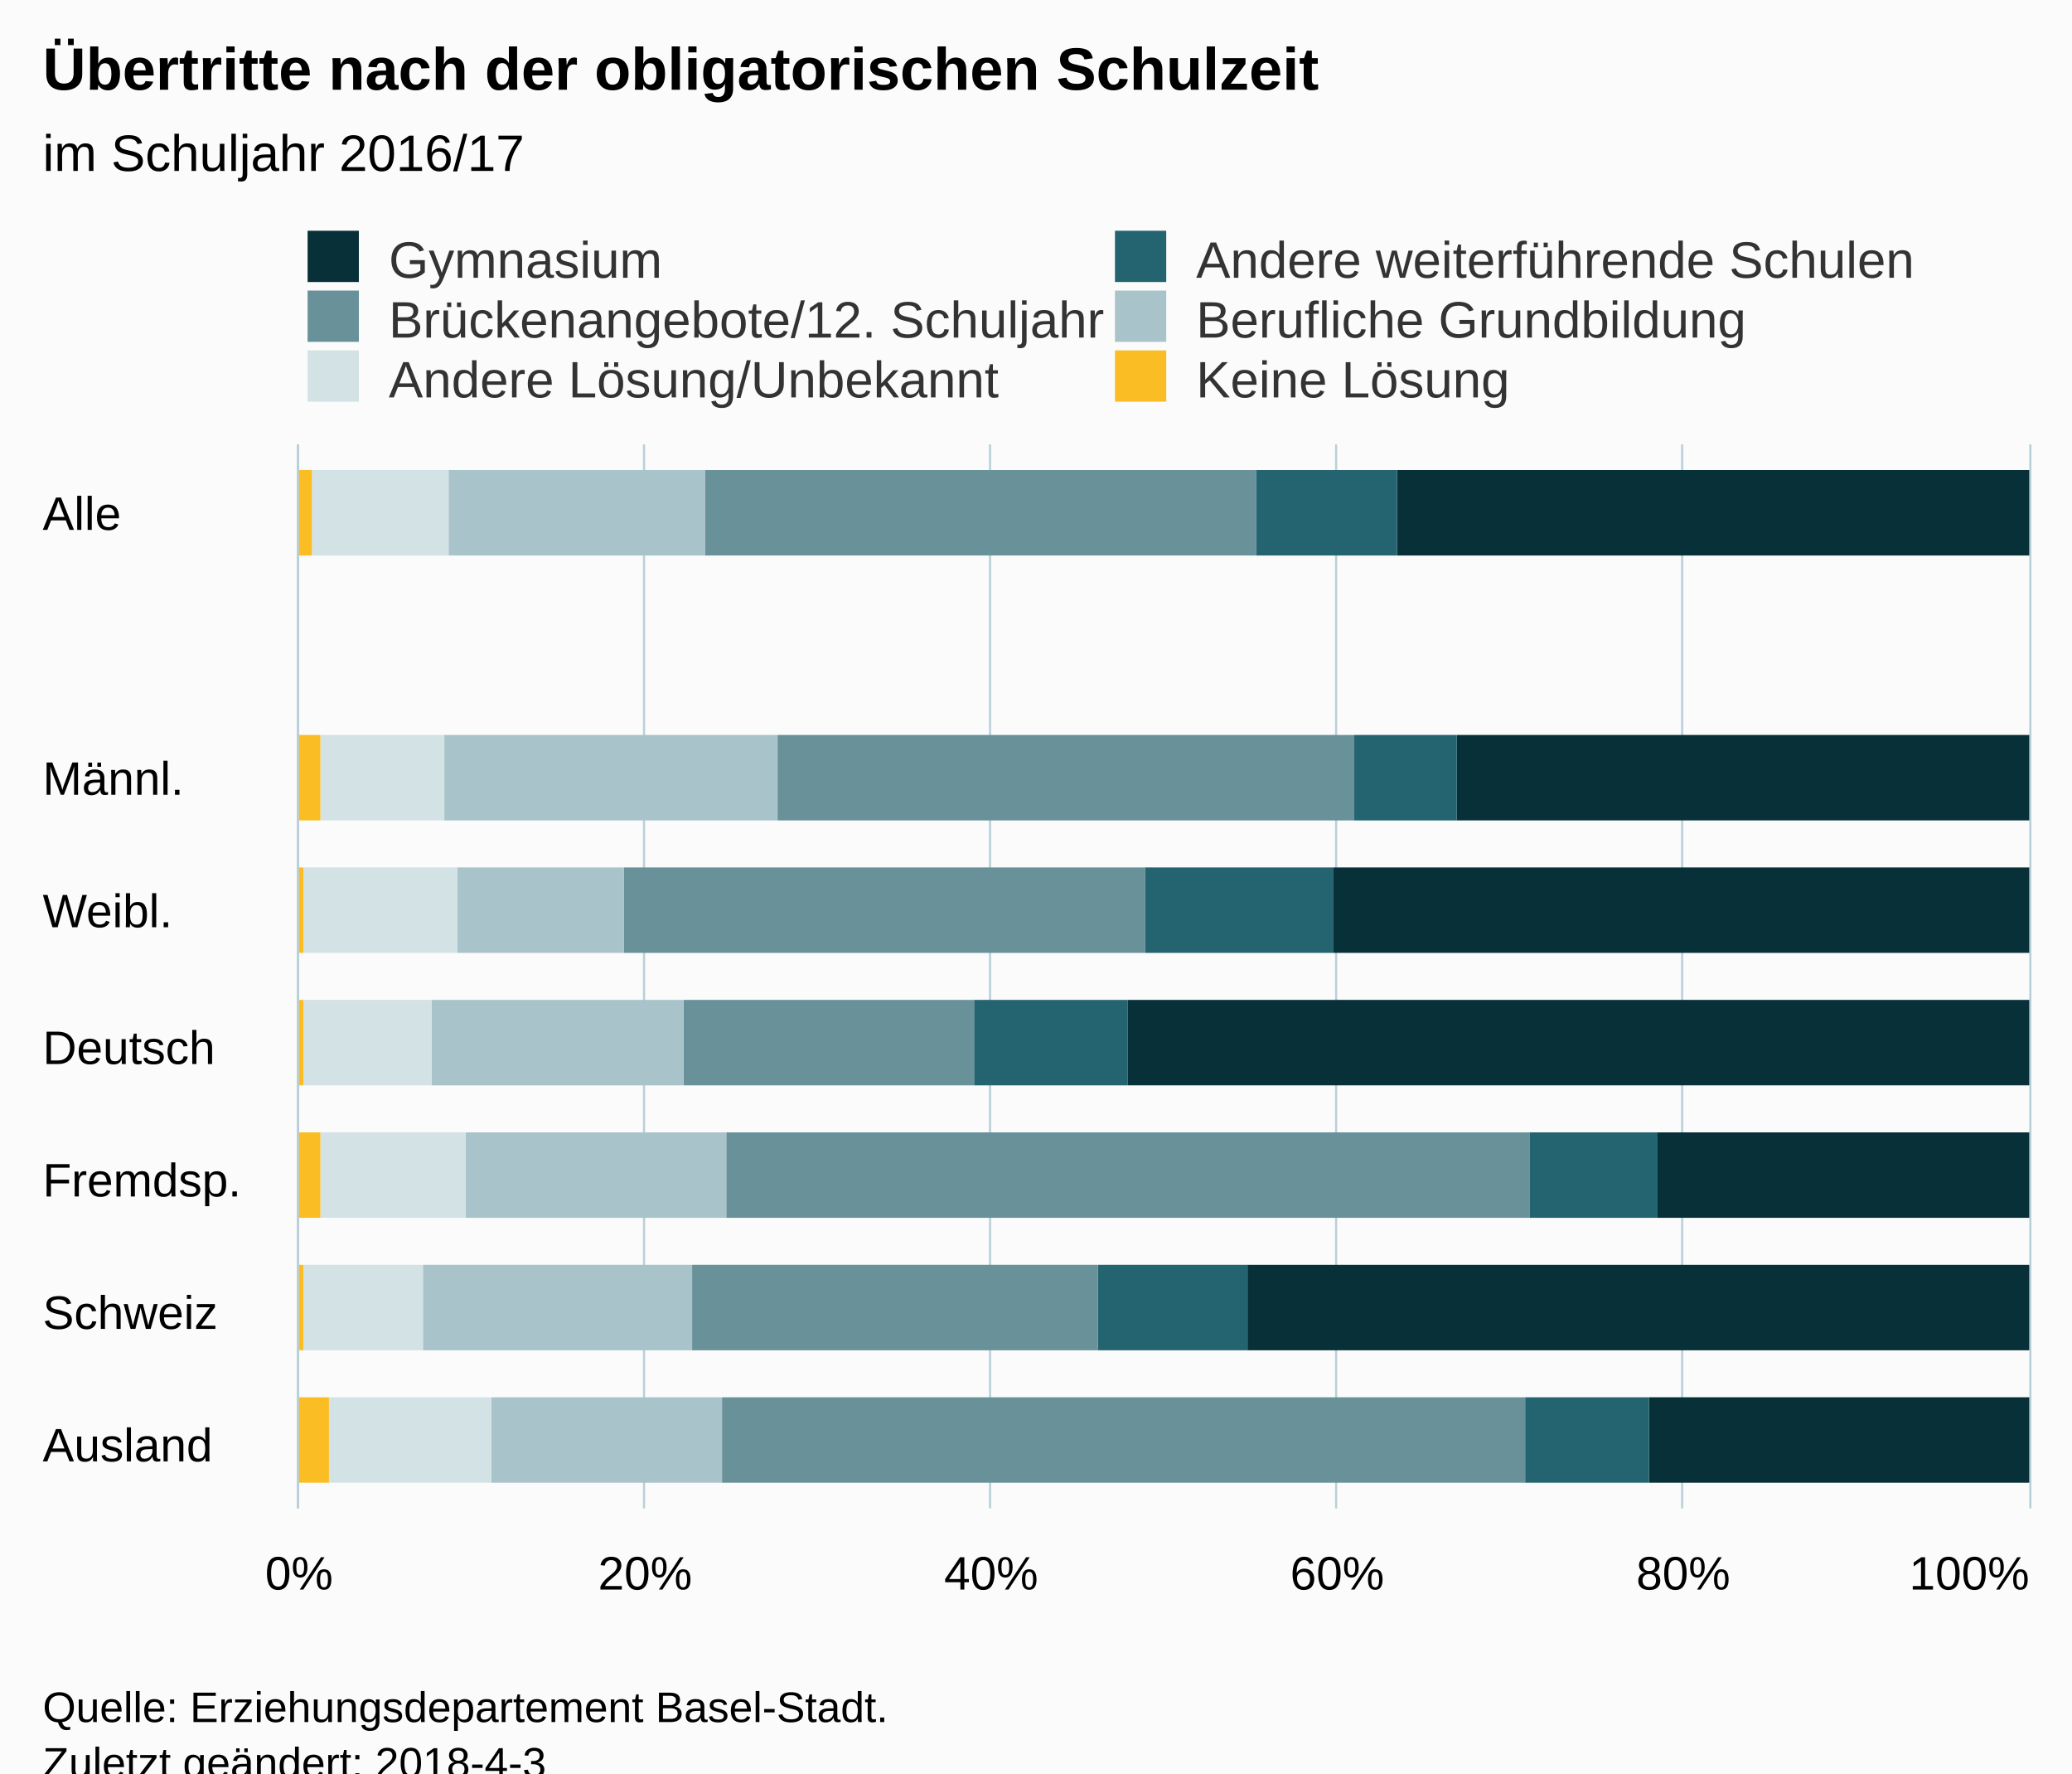
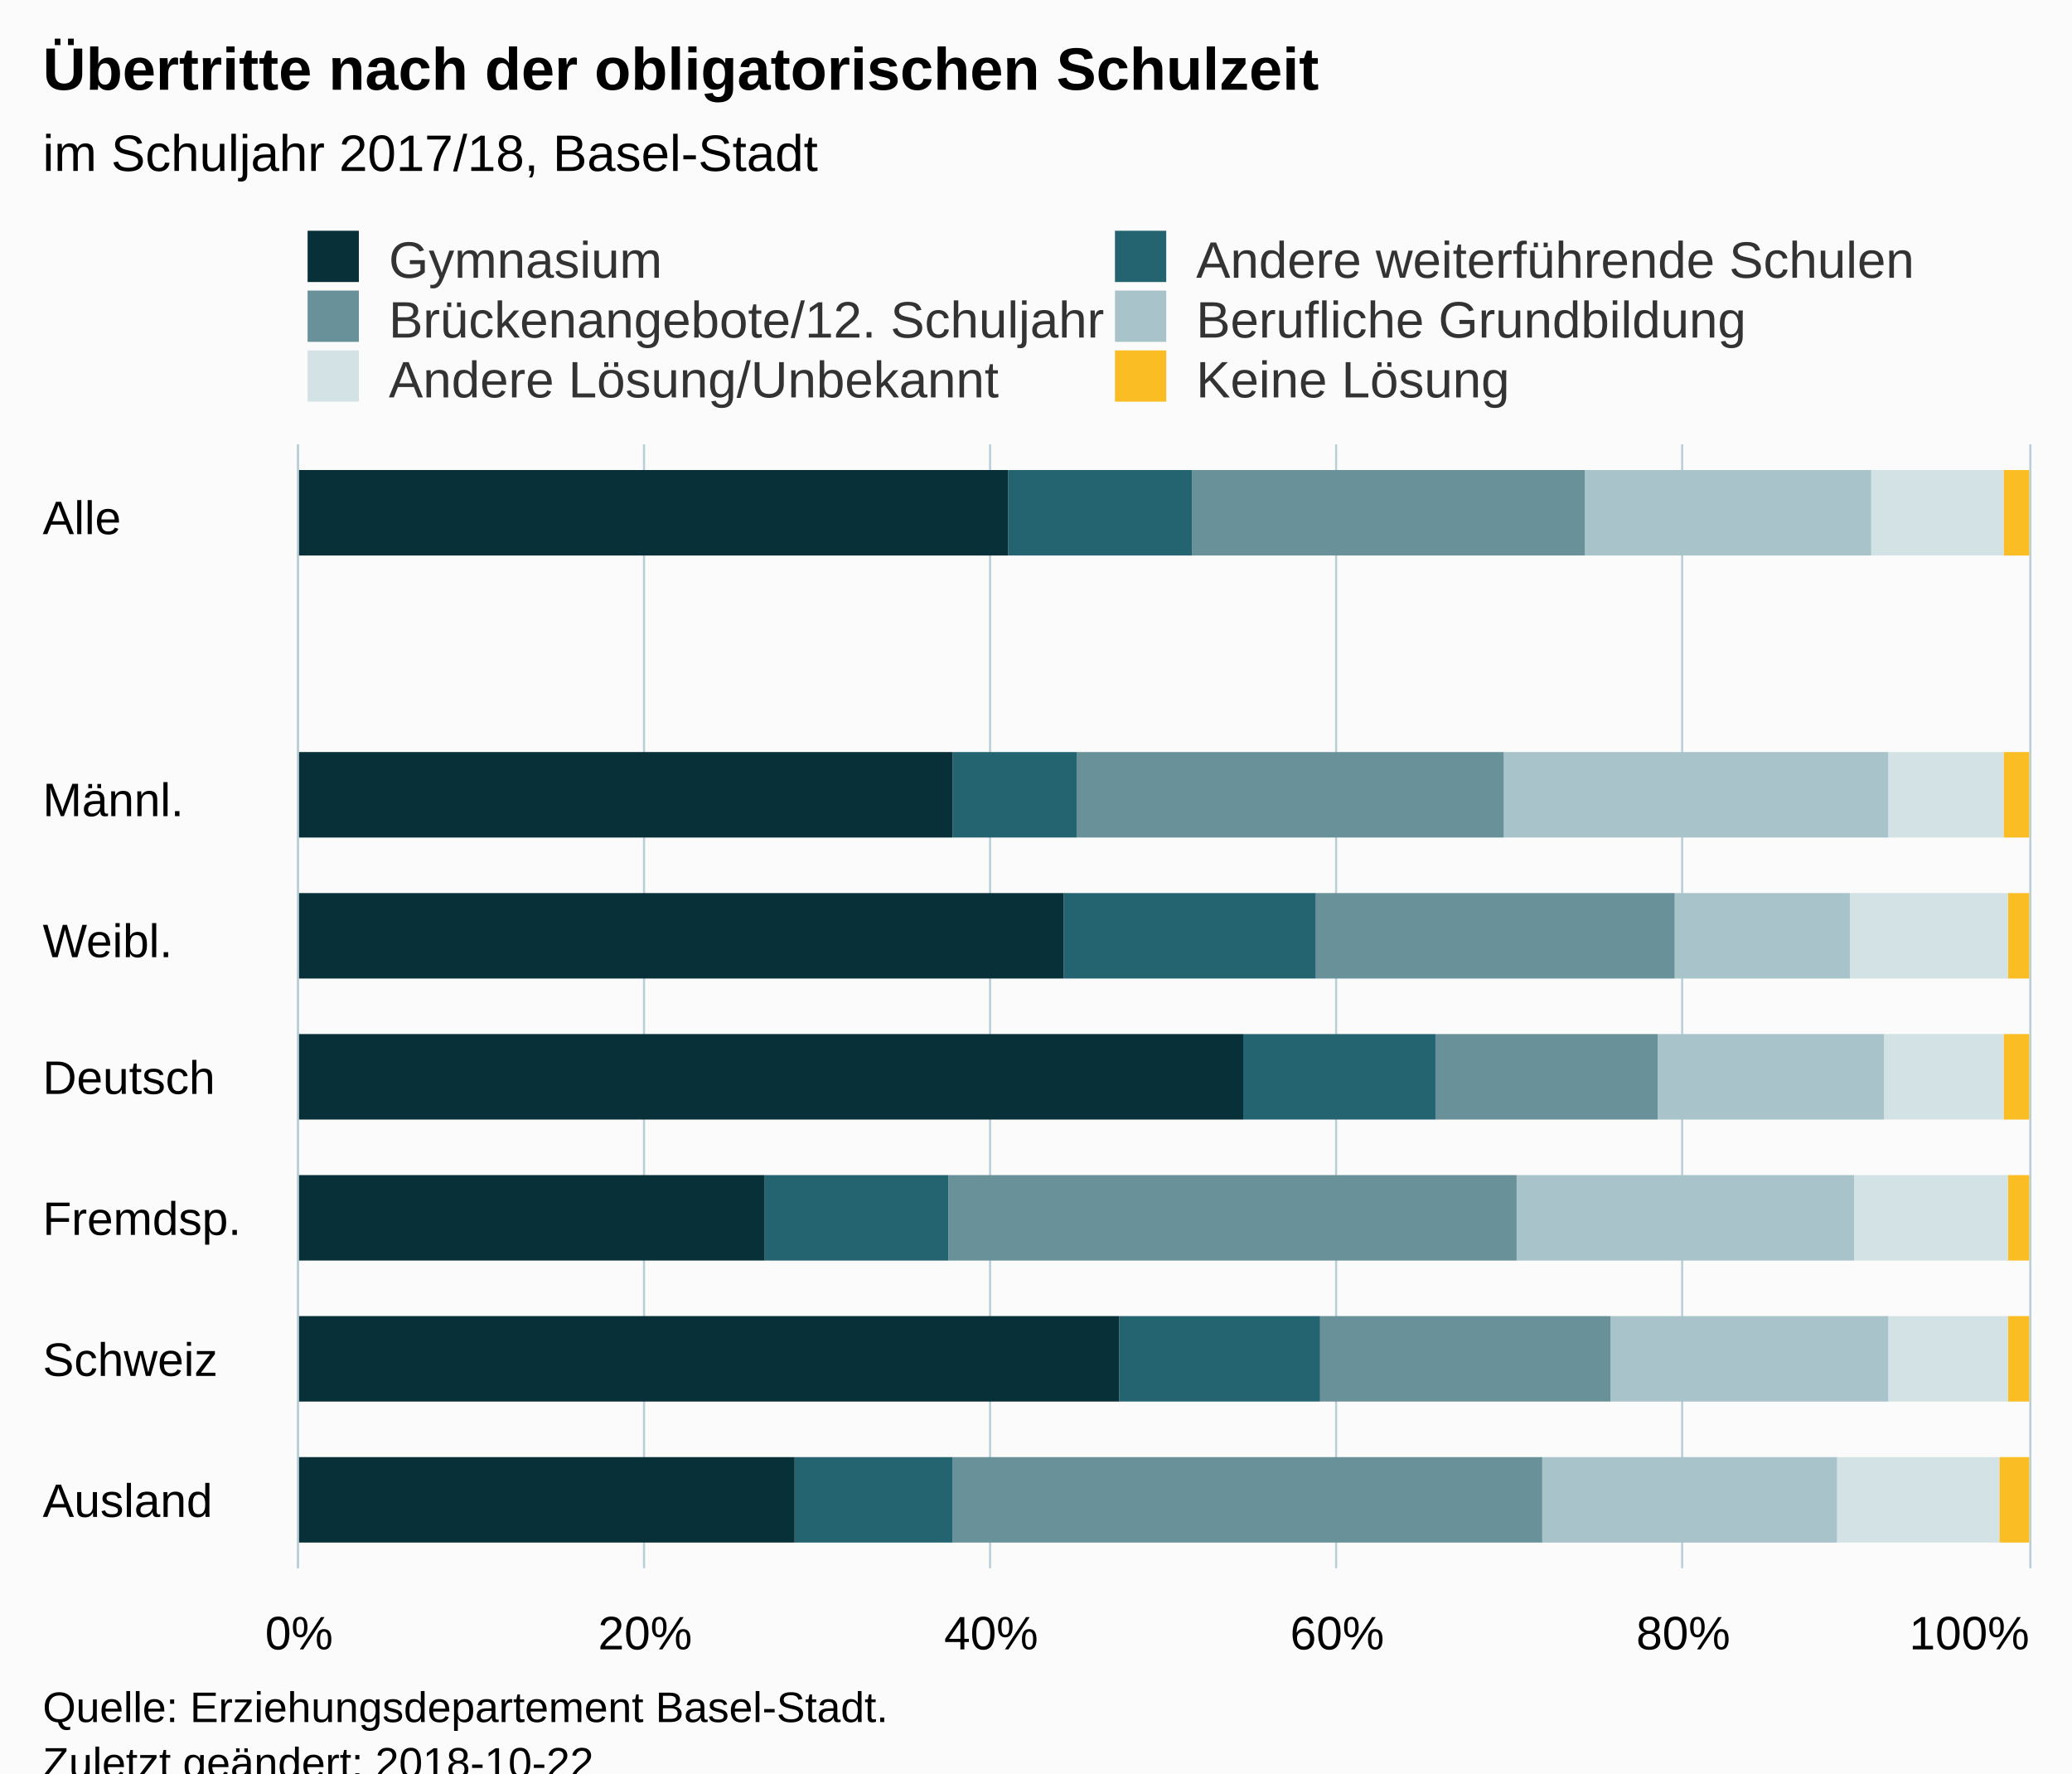
<svg xmlns="http://www.w3.org/2000/svg" version="1.1" class="highcharts-root" style="font-family:Arial;font-size:12px;" viewBox="0 0 485 415">
  <defs>
-     <clipPath id="highcharts-2opx921-6">
-       <rect x="0" y="0" width="249" height="405" fill="none" />
+     <clipPath id="highcharts-1q4093k-6">
+       <rect x="0" y="0" width="263" height="405" fill="none" />
    </clipPath>
-     <clipPath id="highcharts-2opx921-7">
-       <rect x="0" y="0" width="249" height="405" fill="none" />
+     <clipPath id="highcharts-1q4093k-7">
+       <rect x="0" y="0" width="263" height="405" fill="none" />
    </clipPath>
  </defs>
  <rect fill="#fbfbfb" class="highcharts-background" x="0" y="0" width="485" height="428" rx="0" ry="0" />
-   <rect fill="none" class="highcharts-plot-background" x="70" y="104" width="405" height="249" />
+   <rect fill="none" class="highcharts-plot-background" x="70" y="104" width="405" height="263" />
  <g class="highcharts-pane-group" data-z-index="0" />
  <g class="highcharts-grid highcharts-xaxis-grid " data-z-index="1">
-     <path fill="none" data-z-index="1" class="highcharts-grid-line" d="M 70 135.5 L 475 135.5" opacity="1" />
-     <path fill="none" data-z-index="1" class="highcharts-grid-line" d="M 70 166.5 L 475 166.5" opacity="1" />
-     <path fill="none" data-z-index="1" class="highcharts-grid-line" d="M 70 197.5 L 475 197.5" opacity="1" />
-     <path fill="none" data-z-index="1" class="highcharts-grid-line" d="M 70 229.5 L 475 229.5" opacity="1" />
-     <path fill="none" data-z-index="1" class="highcharts-grid-line" d="M 70 260.5 L 475 260.5" opacity="1" />
-     <path fill="none" data-z-index="1" class="highcharts-grid-line" d="M 70 291.5 L 475 291.5" opacity="1" />
-     <path fill="none" data-z-index="1" class="highcharts-grid-line" d="M 70 322.5 L 475 322.5" opacity="1" />
-     <path fill="none" data-z-index="1" class="highcharts-grid-line" d="M 70 353.5 L 475 353.5" opacity="1" />
+     <path fill="none" data-z-index="1" class="highcharts-grid-line" d="M 70 137.5 L 475 137.5" opacity="1" />
+     <path fill="none" data-z-index="1" class="highcharts-grid-line" d="M 70 170.5 L 475 170.5" opacity="1" />
+     <path fill="none" data-z-index="1" class="highcharts-grid-line" d="M 70 203.5 L 475 203.5" opacity="1" />
+     <path fill="none" data-z-index="1" class="highcharts-grid-line" d="M 70 236.5 L 475 236.5" opacity="1" />
+     <path fill="none" data-z-index="1" class="highcharts-grid-line" d="M 70 268.5 L 475 268.5" opacity="1" />
+     <path fill="none" data-z-index="1" class="highcharts-grid-line" d="M 70 301.5 L 475 301.5" opacity="1" />
+     <path fill="none" data-z-index="1" class="highcharts-grid-line" d="M 70 334.5 L 475 334.5" opacity="1" />
+     <path fill="none" data-z-index="1" class="highcharts-grid-line" d="M 70 367.5 L 475 367.5" opacity="1" />
    <path fill="none" data-z-index="1" class="highcharts-grid-line" d="M 70 104.5 L 475 104.5" opacity="1" />
  </g>
  <g class="highcharts-grid highcharts-yaxis-grid " data-z-index="1">
-     <path fill="none" stroke="#B9CFD7" stroke-width="0.5" data-z-index="1" class="highcharts-grid-line" d="M 69.75 104 L 69.75 353" opacity="1" />
-     <path fill="none" stroke="#B9CFD7" stroke-width="0.5" data-z-index="1" class="highcharts-grid-line" d="M 150.75 104 L 150.75 353" opacity="1" />
-     <path fill="none" stroke="#B9CFD7" stroke-width="0.5" data-z-index="1" class="highcharts-grid-line" d="M 231.75 104 L 231.75 353" opacity="1" />
-     <path fill="none" stroke="#B9CFD7" stroke-width="0.5" data-z-index="1" class="highcharts-grid-line" d="M 312.75 104 L 312.75 353" opacity="1" />
-     <path fill="none" stroke="#B9CFD7" stroke-width="0.5" data-z-index="1" class="highcharts-grid-line" d="M 393.75 104 L 393.75 353" opacity="1" />
-     <path fill="none" stroke="#B9CFD7" stroke-width="0.5" data-z-index="1" class="highcharts-grid-line" d="M 475.25 104 L 475.25 353" opacity="1" />
+     <path fill="none" stroke="#B9CFD7" stroke-width="0.5" data-z-index="1" class="highcharts-grid-line" d="M 69.75 104 L 69.75 367" opacity="1" />
+     <path fill="none" stroke="#B9CFD7" stroke-width="0.5" data-z-index="1" class="highcharts-grid-line" d="M 150.75 104 L 150.75 367" opacity="1" />
+     <path fill="none" stroke="#B9CFD7" stroke-width="0.5" data-z-index="1" class="highcharts-grid-line" d="M 231.75 104 L 231.75 367" opacity="1" />
+     <path fill="none" stroke="#B9CFD7" stroke-width="0.5" data-z-index="1" class="highcharts-grid-line" d="M 312.75 104 L 312.75 367" opacity="1" />
+     <path fill="none" stroke="#B9CFD7" stroke-width="0.5" data-z-index="1" class="highcharts-grid-line" d="M 393.75 104 L 393.75 367" opacity="1" />
+     <path fill="none" stroke="#B9CFD7" stroke-width="0.5" data-z-index="1" class="highcharts-grid-line" d="M 475.25 104 L 475.25 367" opacity="1" />
  </g>
-   <rect fill="none" class="highcharts-plot-border" data-z-index="1" x="70" y="104" width="405" height="249" />
+   <rect fill="none" class="highcharts-plot-border" data-z-index="1" x="70" y="104" width="405" height="263" />
  <g class="highcharts-axis highcharts-xaxis " data-z-index="2">
-     <path fill="none" class="highcharts-axis-line" stroke="#B9CFD7" stroke-width="0.5" data-z-index="7" d="M 69.75 104 L 69.75 353" />
+     <path fill="none" class="highcharts-axis-line" stroke="#B9CFD7" stroke-width="0.5" data-z-index="7" d="M 69.75 104 L 69.75 367" />
  </g>
  <g class="highcharts-axis highcharts-yaxis " data-z-index="2">
-     <path fill="none" class="highcharts-axis-line" data-z-index="7" d="M 70 353 L 475 353" />
+     <path fill="none" class="highcharts-axis-line" data-z-index="7" d="M 70 367 L 475 367" />
  </g>
  <g class="highcharts-series-group" data-z-index="3">
-     <g data-z-index="0.1" class="highcharts-series highcharts-series-0 highcharts-column-series " transform="translate(475,353) rotate(90) scale(-1,1) scale(1 1)" clip-path="url(#highcharts-2opx921-7)">
-       <rect x="223" y="0" width="20" height="148" fill="#083038" class="highcharts-point" />
-       <rect x="161" y="0" width="20" height="134" fill="#083038" class="highcharts-point" />
-       <rect x="130" y="0" width="20" height="163" fill="#083038" class="highcharts-point" />
-       <rect x="99" y="0" width="20" height="211" fill="#083038" class="highcharts-point" />
-       <rect x="68" y="0" width="20" height="87" fill="#083038" class="highcharts-point" />
-       <rect x="37" y="0" width="20" height="183" fill="#083038" class="highcharts-point" />
-       <rect x="6" y="0" width="20" height="89" fill="#083038" class="highcharts-point" />
+     <g data-z-index="0.1" class="highcharts-series highcharts-series-0 highcharts-column-series " transform="translate(475,367) rotate(90) scale(-1,1) scale(1 1)" clip-path="url(#highcharts-1q4093k-7)">
+       <rect x="237" y="0" width="20" height="6" fill="#FABD24" class="highcharts-point" />
+       <rect x="171" y="0" width="20" height="6" fill="#FABD24" class="highcharts-point" />
+       <rect x="138" y="0" width="20" height="5" fill="#FABD24" class="highcharts-point" />
+       <rect x="105" y="0" width="20" height="6" fill="#FABD24" class="highcharts-point" />
+       <rect x="72" y="0" width="20" height="5" fill="#FABD24" class="highcharts-point" />
+       <rect x="39" y="0" width="20" height="5" fill="#FABD24" class="highcharts-point" />
+       <rect x="6" y="0" width="20" height="7" fill="#FABD24" class="highcharts-point" />
    </g>
-     <g data-z-index="0.1" class="highcharts-markers highcharts-series-0 highcharts-column-series " transform="translate(475,353) rotate(90) scale(-1,1) scale(1 1)" clip-path="none" />
-     <g data-z-index="0.1" class="highcharts-series highcharts-series-1 highcharts-column-series " transform="translate(475,353) rotate(90) scale(-1,1) scale(1 1)" clip-path="url(#highcharts-2opx921-7)">
-       <rect x="223" y="148" width="20" height="33" fill="#246370" class="highcharts-point" />
-       <rect x="161" y="134" width="20" height="24" fill="#246370" class="highcharts-point" />
-       <rect x="130" y="163" width="20" height="44" fill="#246370" class="highcharts-point" />
-       <rect x="99" y="211" width="20" height="36" fill="#246370" class="highcharts-point" />
-       <rect x="68" y="87" width="20" height="30" fill="#246370" class="highcharts-point" />
-       <rect x="37" y="183" width="20" height="35" fill="#246370" class="highcharts-point" />
-       <rect x="6" y="89" width="20" height="29" fill="#246370" class="highcharts-point" />
+     <g data-z-index="0.1" class="highcharts-markers highcharts-series-0 highcharts-column-series " transform="translate(475,367) rotate(90) scale(-1,1) scale(1 1)" clip-path="none" />
+     <g data-z-index="0.1" class="highcharts-series highcharts-series-1 highcharts-column-series " transform="translate(475,367) rotate(90) scale(-1,1) scale(1 1)" clip-path="url(#highcharts-1q4093k-7)">
+       <rect x="237" y="6" width="20" height="31" fill="#D3E2E4" class="highcharts-point" />
+       <rect x="171" y="6" width="20" height="27" fill="#D3E2E4" class="highcharts-point" />
+       <rect x="138" y="5" width="20" height="37" fill="#D3E2E4" class="highcharts-point" />
+       <rect x="105" y="6" width="20" height="28" fill="#D3E2E4" class="highcharts-point" />
+       <rect x="72" y="5" width="20" height="36" fill="#D3E2E4" class="highcharts-point" />
+       <rect x="39" y="5" width="20" height="28" fill="#D3E2E4" class="highcharts-point" />
+       <rect x="6" y="7" width="20" height="38" fill="#D3E2E4" class="highcharts-point" />
    </g>
-     <g data-z-index="0.1" class="highcharts-markers highcharts-series-1 highcharts-column-series " transform="translate(475,353) rotate(90) scale(-1,1) scale(1 1)" clip-path="none" />
-     <g data-z-index="0.1" class="highcharts-series highcharts-series-2 highcharts-column-series " transform="translate(475,353) rotate(90) scale(-1,1) scale(1 1)" clip-path="url(#highcharts-2opx921-7)">
-       <rect x="223" y="181" width="20" height="129" fill="#689199" class="highcharts-point" />
-       <rect x="161" y="158" width="20" height="135" fill="#689199" class="highcharts-point" />
-       <rect x="130" y="207" width="20" height="122" fill="#689199" class="highcharts-point" />
-       <rect x="99" y="247" width="20" height="68" fill="#689199" class="highcharts-point" />
-       <rect x="68" y="117" width="20" height="188" fill="#689199" class="highcharts-point" />
-       <rect x="37" y="218" width="20" height="95" fill="#689199" class="highcharts-point" />
-       <rect x="6" y="118" width="20" height="188" fill="#689199" class="highcharts-point" />
+     <g data-z-index="0.1" class="highcharts-markers highcharts-series-1 highcharts-column-series " transform="translate(475,367) rotate(90) scale(-1,1) scale(1 1)" clip-path="none" />
+     <g data-z-index="0.1" class="highcharts-series highcharts-series-2 highcharts-column-series " transform="translate(475,367) rotate(90) scale(-1,1) scale(1 1)" clip-path="url(#highcharts-1q4093k-7)">
+       <rect x="237" y="37" width="20" height="67" fill="#A8C3CA" class="highcharts-point" />
+       <rect x="171" y="33" width="20" height="90" fill="#A8C3CA" class="highcharts-point" />
+       <rect x="138" y="42" width="20" height="41" fill="#A8C3CA" class="highcharts-point" />
+       <rect x="105" y="34" width="20" height="53" fill="#A8C3CA" class="highcharts-point" />
+       <rect x="72" y="41" width="20" height="79" fill="#A8C3CA" class="highcharts-point" />
+       <rect x="39" y="33" width="20" height="65" fill="#A8C3CA" class="highcharts-point" />
+       <rect x="6" y="45" width="20" height="69" fill="#A8C3CA" class="highcharts-point" />
    </g>
-     <g data-z-index="0.1" class="highcharts-markers highcharts-series-2 highcharts-column-series " transform="translate(475,353) rotate(90) scale(-1,1) scale(1 1)" clip-path="none" />
-     <g data-z-index="0.1" class="highcharts-series highcharts-series-3 highcharts-column-series " transform="translate(475,353) rotate(90) scale(-1,1) scale(1 1)" clip-path="url(#highcharts-2opx921-7)">
-       <rect x="223" y="310" width="20" height="60" fill="#A8C3CA" class="highcharts-point" />
-       <rect x="161" y="293" width="20" height="78" fill="#A8C3CA" class="highcharts-point" />
-       <rect x="130" y="329" width="20" height="39" fill="#A8C3CA" class="highcharts-point" />
-       <rect x="99" y="315" width="20" height="59" fill="#A8C3CA" class="highcharts-point" />
-       <rect x="68" y="305" width="20" height="61" fill="#A8C3CA" class="highcharts-point" />
-       <rect x="37" y="313" width="20" height="63" fill="#A8C3CA" class="highcharts-point" />
-       <rect x="6" y="306" width="20" height="54" fill="#A8C3CA" class="highcharts-point" />
+     <g data-z-index="0.1" class="highcharts-markers highcharts-series-2 highcharts-column-series " transform="translate(475,367) rotate(90) scale(-1,1) scale(1 1)" clip-path="none" />
+     <g data-z-index="0.1" class="highcharts-series highcharts-series-3 highcharts-column-series " transform="translate(475,367) rotate(90) scale(-1,1) scale(1 1)" clip-path="url(#highcharts-1q4093k-7)">
+       <rect x="237" y="104" width="20" height="92" fill="#689199" class="highcharts-point" />
+       <rect x="171" y="123" width="20" height="100" fill="#689199" class="highcharts-point" />
+       <rect x="138" y="83" width="20" height="84" fill="#689199" class="highcharts-point" />
+       <rect x="105" y="87" width="20" height="52" fill="#689199" class="highcharts-point" />
+       <rect x="72" y="120" width="20" height="133" fill="#689199" class="highcharts-point" />
+       <rect x="39" y="98" width="20" height="68" fill="#689199" class="highcharts-point" />
+       <rect x="6" y="114" width="20" height="138" fill="#689199" class="highcharts-point" />
    </g>
-     <g data-z-index="0.1" class="highcharts-markers highcharts-series-3 highcharts-column-series " transform="translate(475,353) rotate(90) scale(-1,1) scale(1 1)" clip-path="none" />
-     <g data-z-index="0.1" class="highcharts-series highcharts-series-4 highcharts-column-series " transform="translate(475,353) rotate(90) scale(-1,1) scale(1 1)" clip-path="url(#highcharts-2opx921-7)">
-       <rect x="223" y="370" width="20" height="32" fill="#D3E2E4" class="highcharts-point" />
-       <rect x="161" y="371" width="20" height="29" fill="#D3E2E4" class="highcharts-point" />
-       <rect x="130" y="368" width="20" height="36" fill="#D3E2E4" class="highcharts-point" />
-       <rect x="99" y="374" width="20" height="30" fill="#D3E2E4" class="highcharts-point" />
-       <rect x="68" y="366" width="20" height="34" fill="#D3E2E4" class="highcharts-point" />
-       <rect x="37" y="376" width="20" height="28" fill="#D3E2E4" class="highcharts-point" />
-       <rect x="6" y="360" width="20" height="38" fill="#D3E2E4" class="highcharts-point" />
+     <g data-z-index="0.1" class="highcharts-markers highcharts-series-3 highcharts-column-series " transform="translate(475,367) rotate(90) scale(-1,1) scale(1 1)" clip-path="none" />
+     <g data-z-index="0.1" class="highcharts-series highcharts-series-4 highcharts-column-series " transform="translate(475,367) rotate(90) scale(-1,1) scale(1 1)" clip-path="url(#highcharts-1q4093k-7)">
+       <rect x="237" y="196" width="20" height="43" fill="#246370" class="highcharts-point" />
+       <rect x="171" y="223" width="20" height="29" fill="#246370" class="highcharts-point" />
+       <rect x="138" y="167" width="20" height="59" fill="#246370" class="highcharts-point" />
+       <rect x="105" y="139" width="20" height="45" fill="#246370" class="highcharts-point" />
+       <rect x="72" y="253" width="20" height="43" fill="#246370" class="highcharts-point" />
+       <rect x="39" y="166" width="20" height="47" fill="#246370" class="highcharts-point" />
+       <rect x="6" y="252" width="20" height="37" fill="#246370" class="highcharts-point" />
    </g>
-     <g data-z-index="0.1" class="highcharts-markers highcharts-series-4 highcharts-column-series " transform="translate(475,353) rotate(90) scale(-1,1) scale(1 1)" clip-path="none" />
-     <g data-z-index="0.1" class="highcharts-series highcharts-series-5 highcharts-column-series " transform="translate(475,353) rotate(90) scale(-1,1) scale(1 1)" clip-path="url(#highcharts-2opx921-7)">
-       <rect x="223" y="402" width="20" height="4" fill="#FABD24" class="highcharts-point" />
-       <rect x="161" y="400" width="20" height="6" fill="#FABD24" class="highcharts-point" />
-       <rect x="130" y="404" width="20" height="2" fill="#FABD24" class="highcharts-point" />
-       <rect x="99" y="404" width="20" height="2" fill="#FABD24" class="highcharts-point" />
-       <rect x="68" y="400" width="20" height="6" fill="#FABD24" class="highcharts-point" />
-       <rect x="37" y="404" width="20" height="2" fill="#FABD24" class="highcharts-point" />
-       <rect x="6" y="398" width="20" height="8" fill="#FABD24" class="highcharts-point" />
+     <g data-z-index="0.1" class="highcharts-markers highcharts-series-4 highcharts-column-series " transform="translate(475,367) rotate(90) scale(-1,1) scale(1 1)" clip-path="none" />
+     <g data-z-index="0.1" class="highcharts-series highcharts-series-5 highcharts-column-series " transform="translate(475,367) rotate(90) scale(-1,1) scale(1 1)" clip-path="url(#highcharts-1q4093k-7)">
+       <rect x="237" y="239" width="20" height="167" fill="#083038" class="highcharts-point" />
+       <rect x="171" y="252" width="20" height="154" fill="#083038" class="highcharts-point" />
+       <rect x="138" y="226" width="20" height="180" fill="#083038" class="highcharts-point" />
+       <rect x="105" y="184" width="20" height="222" fill="#083038" class="highcharts-point" />
+       <rect x="72" y="296" width="20" height="110" fill="#083038" class="highcharts-point" />
+       <rect x="39" y="213" width="20" height="193" fill="#083038" class="highcharts-point" />
+       <rect x="6" y="289" width="20" height="117" fill="#083038" class="highcharts-point" />
    </g>
-     <g data-z-index="0.1" class="highcharts-markers highcharts-series-5 highcharts-column-series " transform="translate(475,353) rotate(90) scale(-1,1) scale(1 1)" clip-path="none" />
+     <g data-z-index="0.1" class="highcharts-markers highcharts-series-5 highcharts-column-series " transform="translate(475,367) rotate(90) scale(-1,1) scale(1 1)" clip-path="none" />
  </g>
  <text x="10" text-anchor="start" class="highcharts-title" data-z-index="4" style="color:#000000;font-size:14px;font-weight:bold;fill:#000000;" y="21">
    <tspan>Übertritte nach der obligatorischen Schulzeit</tspan>
  </text>
  <text x="10" text-anchor="start" class="highcharts-subtitle" data-z-index="4" style="color:#000000;font-size:12px;font-weight:normal;font-family:Arial;fill:#000000;" y="40">
-     <tspan>im Schuljahr 2016/17</tspan>
+     <tspan>im Schuljahr 2017/18, Basel-Stadt</tspan>
  </text>
  <g class="highcharts-legend" data-z-index="7" transform="translate(70,55)">
    <rect fill="none" class="highcharts-legend-box" rx="0" ry="0" x="0" y="0" width="377" height="37" visibility="visible" />
    <g data-z-index="1">
      <g>
-         <g class="highcharts-legend-item highcharts-column-series highcharts-color-undefined highcharts-series-0" data-z-index="1" transform="translate(0,-5)">
+         <g class="highcharts-legend-item highcharts-column-series highcharts-color-undefined highcharts-series-5" data-z-index="1" transform="translate(0,-5)">
          <text x="21" style="color:#333333;font-size:12px;font-weight:normal;cursor:pointer;fill:#333333;" text-anchor="start" data-z-index="2" y="15">
            <tspan>Gymnasium</tspan>
          </text>
          <rect x="2" y="4" width="12" height="12" fill="#083038" class="highcharts-point" data-z-index="3" />
        </g>
-         <g class="highcharts-legend-item highcharts-column-series highcharts-color-undefined highcharts-series-1" data-z-index="1" transform="translate(188.9844,-5)">
+         <g class="highcharts-legend-item highcharts-column-series highcharts-color-undefined highcharts-series-4" data-z-index="1" transform="translate(188.9844,-5)">
          <text x="21" y="15" style="color:#333333;font-size:12px;font-weight:normal;cursor:pointer;fill:#333333;" text-anchor="start" data-z-index="2">
            <tspan>Andere weiterführende Schulen</tspan>
          </text>
          <rect x="2" y="4" width="12" height="12" fill="#246370" class="highcharts-point" data-z-index="3" />
        </g>
-         <g class="highcharts-legend-item highcharts-column-series highcharts-color-undefined highcharts-series-2" data-z-index="1" transform="translate(0,9)">
+         <g class="highcharts-legend-item highcharts-column-series highcharts-color-undefined highcharts-series-3" data-z-index="1" transform="translate(0,9)">
          <text x="21" y="15" style="color:#333333;font-size:12px;font-weight:normal;cursor:pointer;fill:#333333;" text-anchor="start" data-z-index="2">
            <tspan>Brückenangebote/12. Schuljahr</tspan>
          </text>
          <rect x="2" y="4" width="12" height="12" fill="#689199" class="highcharts-point" data-z-index="3" />
        </g>
-         <g class="highcharts-legend-item highcharts-column-series highcharts-color-undefined highcharts-series-3" data-z-index="1" transform="translate(188.9844,9)">
+         <g class="highcharts-legend-item highcharts-column-series highcharts-color-undefined highcharts-series-2" data-z-index="1" transform="translate(188.9844,9)">
          <text x="21" y="15" style="color:#333333;font-size:12px;font-weight:normal;cursor:pointer;fill:#333333;" text-anchor="start" data-z-index="2">
            <tspan>Berufliche Grundbildung</tspan>
          </text>
          <rect x="2" y="4" width="12" height="12" fill="#A8C3CA" class="highcharts-point" data-z-index="3" />
        </g>
-         <g class="highcharts-legend-item highcharts-column-series highcharts-color-undefined highcharts-series-4" data-z-index="1" transform="translate(0,23)">
+         <g class="highcharts-legend-item highcharts-column-series highcharts-color-undefined highcharts-series-1" data-z-index="1" transform="translate(0,23)">
          <text x="21" y="15" style="color:#333333;font-size:12px;font-weight:normal;cursor:pointer;fill:#333333;" text-anchor="start" data-z-index="2">
            <tspan>Andere Lösung/Unbekannt</tspan>
          </text>
          <rect x="2" y="4" width="12" height="12" fill="#D3E2E4" class="highcharts-point" data-z-index="3" />
        </g>
-         <g class="highcharts-legend-item highcharts-column-series highcharts-color-undefined highcharts-series-5" data-z-index="1" transform="translate(188.9844,23)">
+         <g class="highcharts-legend-item highcharts-column-series highcharts-color-undefined highcharts-series-0" data-z-index="1" transform="translate(188.9844,23)">
          <text x="21" y="15" style="color:#333333;font-size:12px;font-weight:normal;cursor:pointer;fill:#333333;" text-anchor="start" data-z-index="2">
            <tspan>Keine Lösung</tspan>
          </text>
          <rect x="2" y="4" width="12" height="12" fill="#FABD24" class="highcharts-point" data-z-index="3" />
        </g>
      </g>
    </g>
  </g>
  <g class="highcharts-axis-labels highcharts-xaxis-labels " data-z-index="7">
-     <text x="10" style="color:#000000;cursor:default;font-size:11px;fill:#000000;" text-anchor="start" transform="translate(0,0)" y="124" opacity="1">Alle</text>
-     <text x="10" style="color:#000000;cursor:default;font-size:11px;fill:#000000;" text-anchor="start" transform="translate(0,0)" y="162" opacity="1" />
-     <text x="10" style="color:#000000;cursor:default;font-size:11px;fill:#000000;" text-anchor="start" transform="translate(0,0)" y="186" opacity="1">Männl.</text>
-     <text x="10" style="color:#000000;cursor:default;font-size:11px;fill:#000000;" text-anchor="start" transform="translate(0,0)" y="217" opacity="1">Weibl.</text>
-     <text x="10" style="color:#000000;cursor:default;font-size:11px;fill:#000000;" text-anchor="start" transform="translate(0,0)" y="249" opacity="1">Deutsch</text>
-     <text x="10" style="color:#000000;cursor:default;font-size:11px;fill:#000000;" text-anchor="start" transform="translate(0,0)" y="280" opacity="1">Fremdsp.</text>
-     <text x="10" style="color:#000000;cursor:default;font-size:11px;fill:#000000;" text-anchor="start" transform="translate(0,0)" y="311" opacity="1">Schweiz</text>
-     <text x="10" style="color:#000000;cursor:default;font-size:11px;fill:#000000;" text-anchor="start" transform="translate(0,0)" y="342" opacity="1">Ausland</text>
+     <text x="10" style="color:#000000;cursor:default;font-size:11px;fill:#000000;" text-anchor="start" transform="translate(0,0)" y="125" opacity="1">Alle</text>
+     <text x="10" style="color:#000000;cursor:default;font-size:11px;fill:#000000;" text-anchor="start" transform="translate(0,0)" y="164" opacity="1" />
+     <text x="10" style="color:#000000;cursor:default;font-size:11px;fill:#000000;" text-anchor="start" transform="translate(0,0)" y="191" opacity="1">Männl.</text>
+     <text x="10" style="color:#000000;cursor:default;font-size:11px;fill:#000000;" text-anchor="start" transform="translate(0,0)" y="224" opacity="1">Weibl.</text>
+     <text x="10" style="color:#000000;cursor:default;font-size:11px;fill:#000000;" text-anchor="start" transform="translate(0,0)" y="256" opacity="1">Deutsch</text>
+     <text x="10" style="color:#000000;cursor:default;font-size:11px;fill:#000000;" text-anchor="start" transform="translate(0,0)" y="289" opacity="1">Fremdsp.</text>
+     <text x="10" style="color:#000000;cursor:default;font-size:11px;fill:#000000;" text-anchor="start" transform="translate(0,0)" y="322" opacity="1">Schweiz</text>
+     <text x="10" style="color:#000000;cursor:default;font-size:11px;fill:#000000;" text-anchor="start" transform="translate(0,0)" y="355" opacity="1">Ausland</text>
  </g>
  <g class="highcharts-axis-labels highcharts-yaxis-labels " data-z-index="7">
-     <text x="70" style="color:#000000;cursor:default;font-size:11px;fill:#000000;" text-anchor="middle" transform="translate(0,0)" y="372" opacity="1">0%</text>
-     <text x="151" style="color:#000000;cursor:default;font-size:11px;fill:#000000;" text-anchor="middle" transform="translate(0,0)" y="372" opacity="1">20%</text>
-     <text x="232" style="color:#000000;cursor:default;font-size:11px;fill:#000000;" text-anchor="middle" transform="translate(0,0)" y="372" opacity="1">40%</text>
-     <text x="313" style="color:#000000;cursor:default;font-size:11px;fill:#000000;" text-anchor="middle" transform="translate(0,0)" y="372" opacity="1">60%</text>
-     <text x="394" style="color:#000000;cursor:default;font-size:11px;fill:#000000;" text-anchor="middle" transform="translate(0,0)" y="372" opacity="1">80%</text>
-     <text x="460.953" style="color:#000000;cursor:default;font-size:11px;fill:#000000;" text-anchor="middle" transform="translate(0,0)" y="372" opacity="1">100%</text>
+     <text x="70" style="color:#000000;cursor:default;font-size:11px;fill:#000000;" text-anchor="middle" transform="translate(0,0)" y="386" opacity="1">0%</text>
+     <text x="151" style="color:#000000;cursor:default;font-size:11px;fill:#000000;" text-anchor="middle" transform="translate(0,0)" y="386" opacity="1">20%</text>
+     <text x="232" style="color:#000000;cursor:default;font-size:11px;fill:#000000;" text-anchor="middle" transform="translate(0,0)" y="386" opacity="1">40%</text>
+     <text x="313" style="color:#000000;cursor:default;font-size:11px;fill:#000000;" text-anchor="middle" transform="translate(0,0)" y="386" opacity="1">60%</text>
+     <text x="394" style="color:#000000;cursor:default;font-size:11px;fill:#000000;" text-anchor="middle" transform="translate(0,0)" y="386" opacity="1">80%</text>
+     <text x="460.953" style="color:#000000;cursor:default;font-size:11px;fill:#000000;" text-anchor="middle" transform="translate(0,0)" y="386" opacity="1">100%</text>
  </g>
  <text x="10" class="highcharts-credits" text-anchor="start" data-z-index="8" style="cursor:default;color:#000000;font-size:10px;fill:#000000;" y="403">
    <tspan>Quelle: Erziehungsdepartement Basel-Stadt.</tspan>
-     <tspan x="10" dy="13">Zuletzt geändert: 2018-4-3</tspan>
+     <tspan x="10" dy="13">Zuletzt geändert: 2018-10-22</tspan>
  </text>
</svg>
